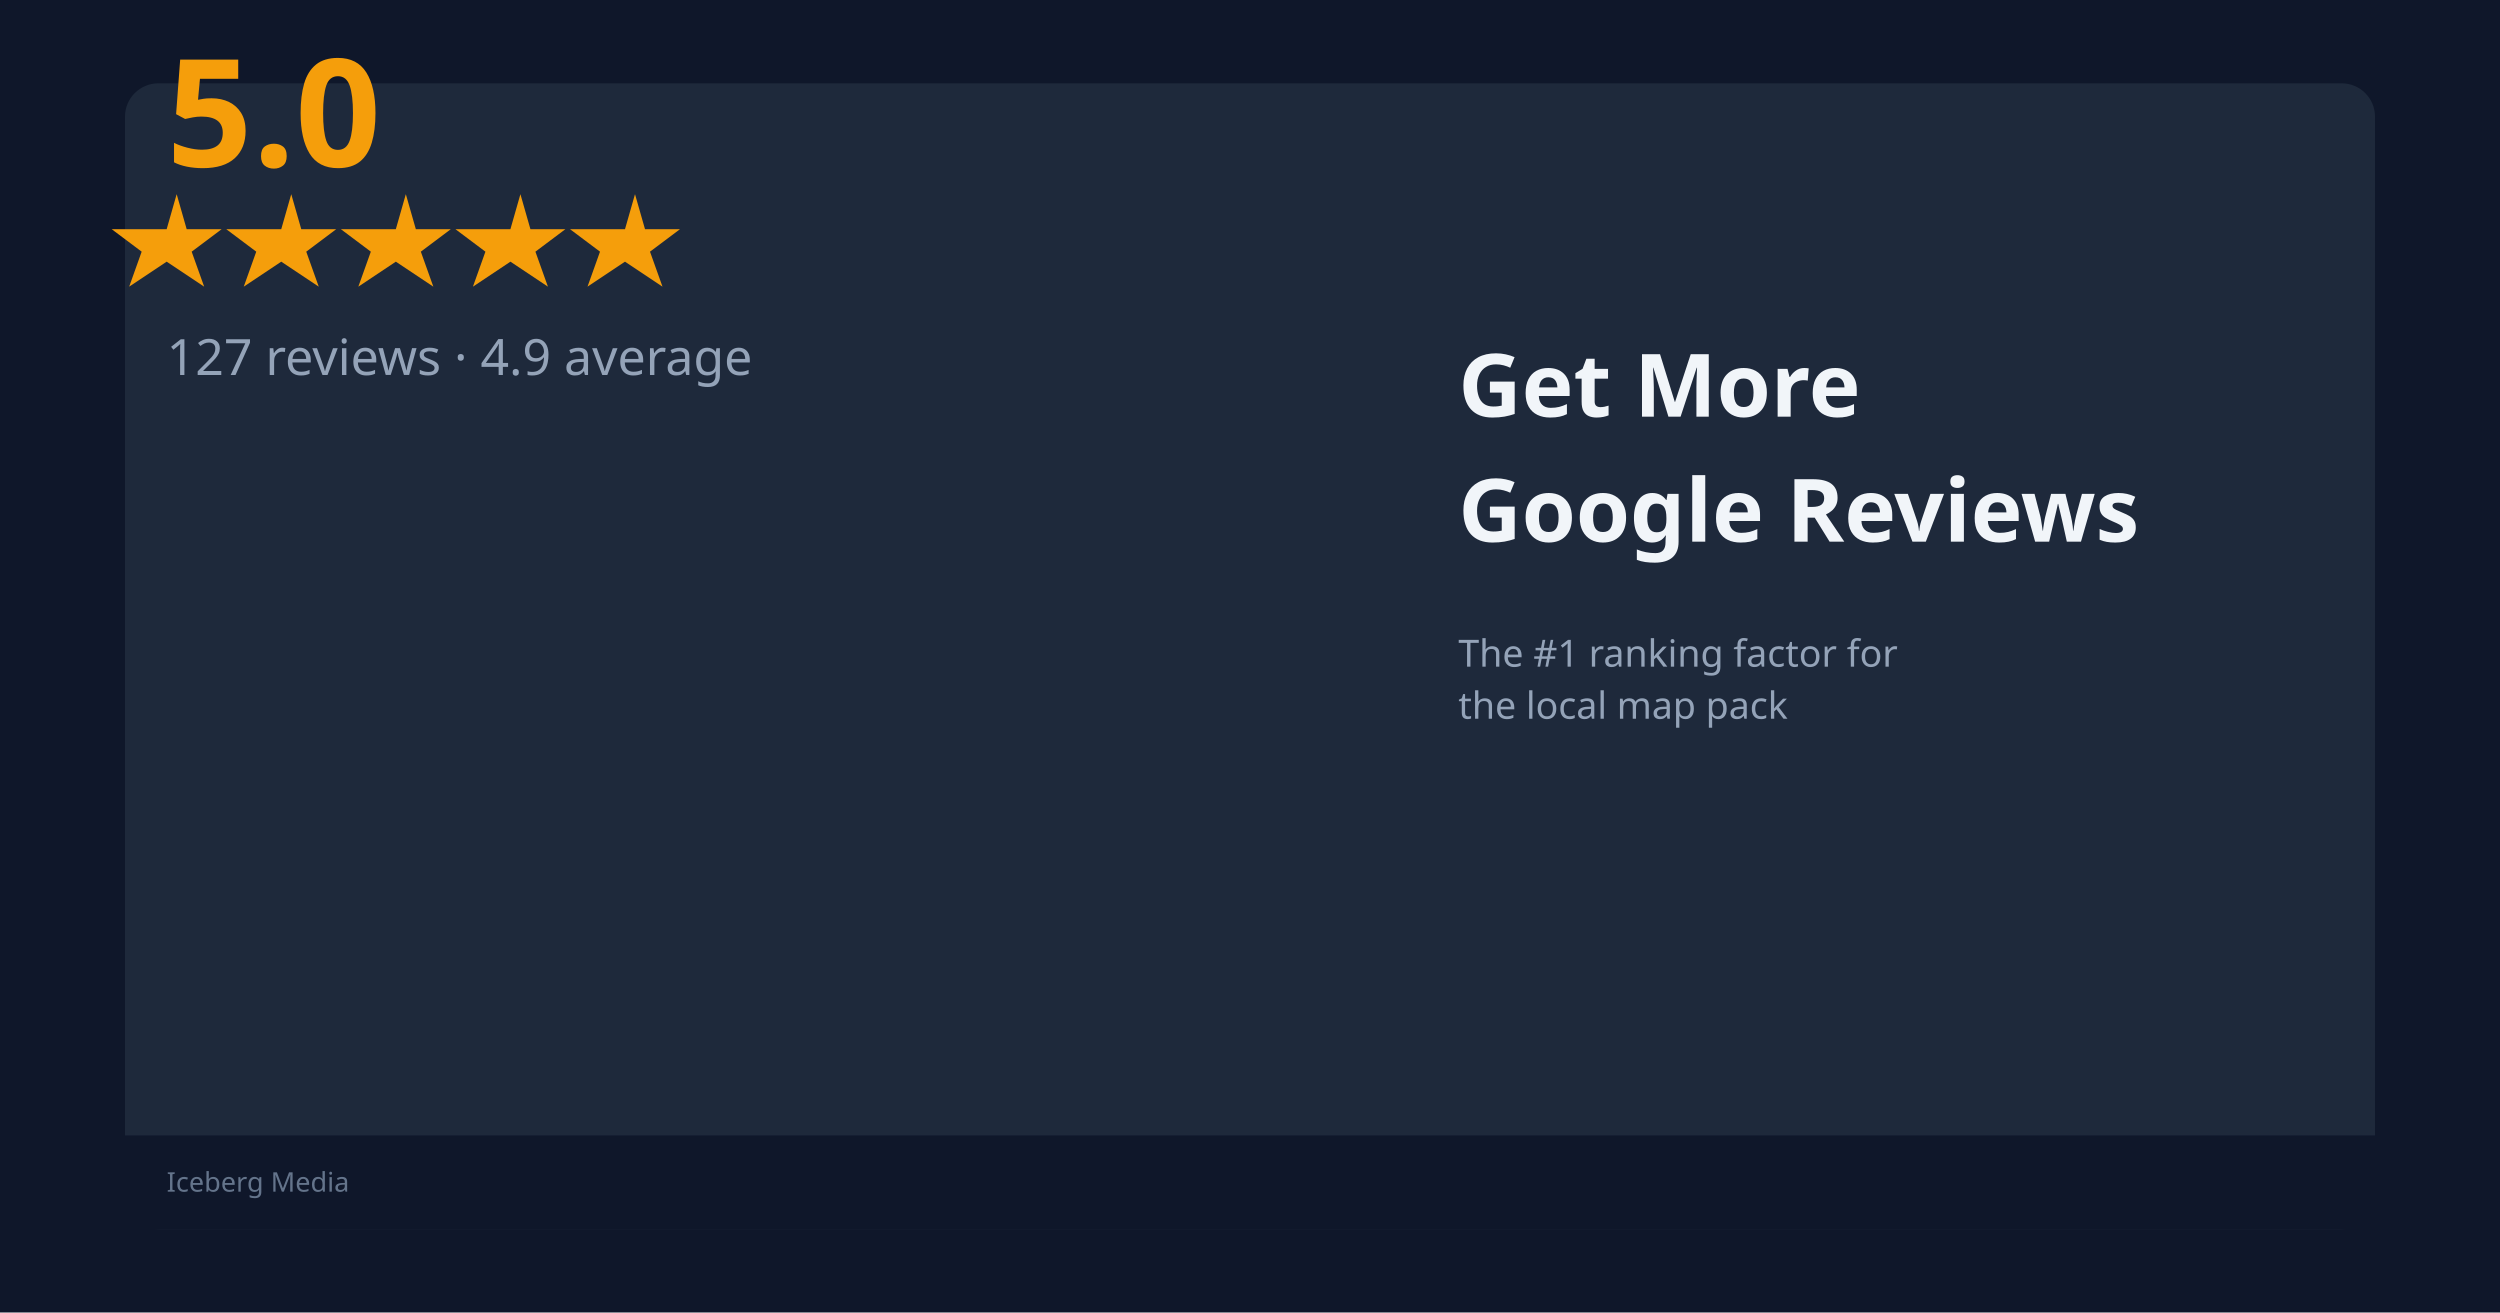
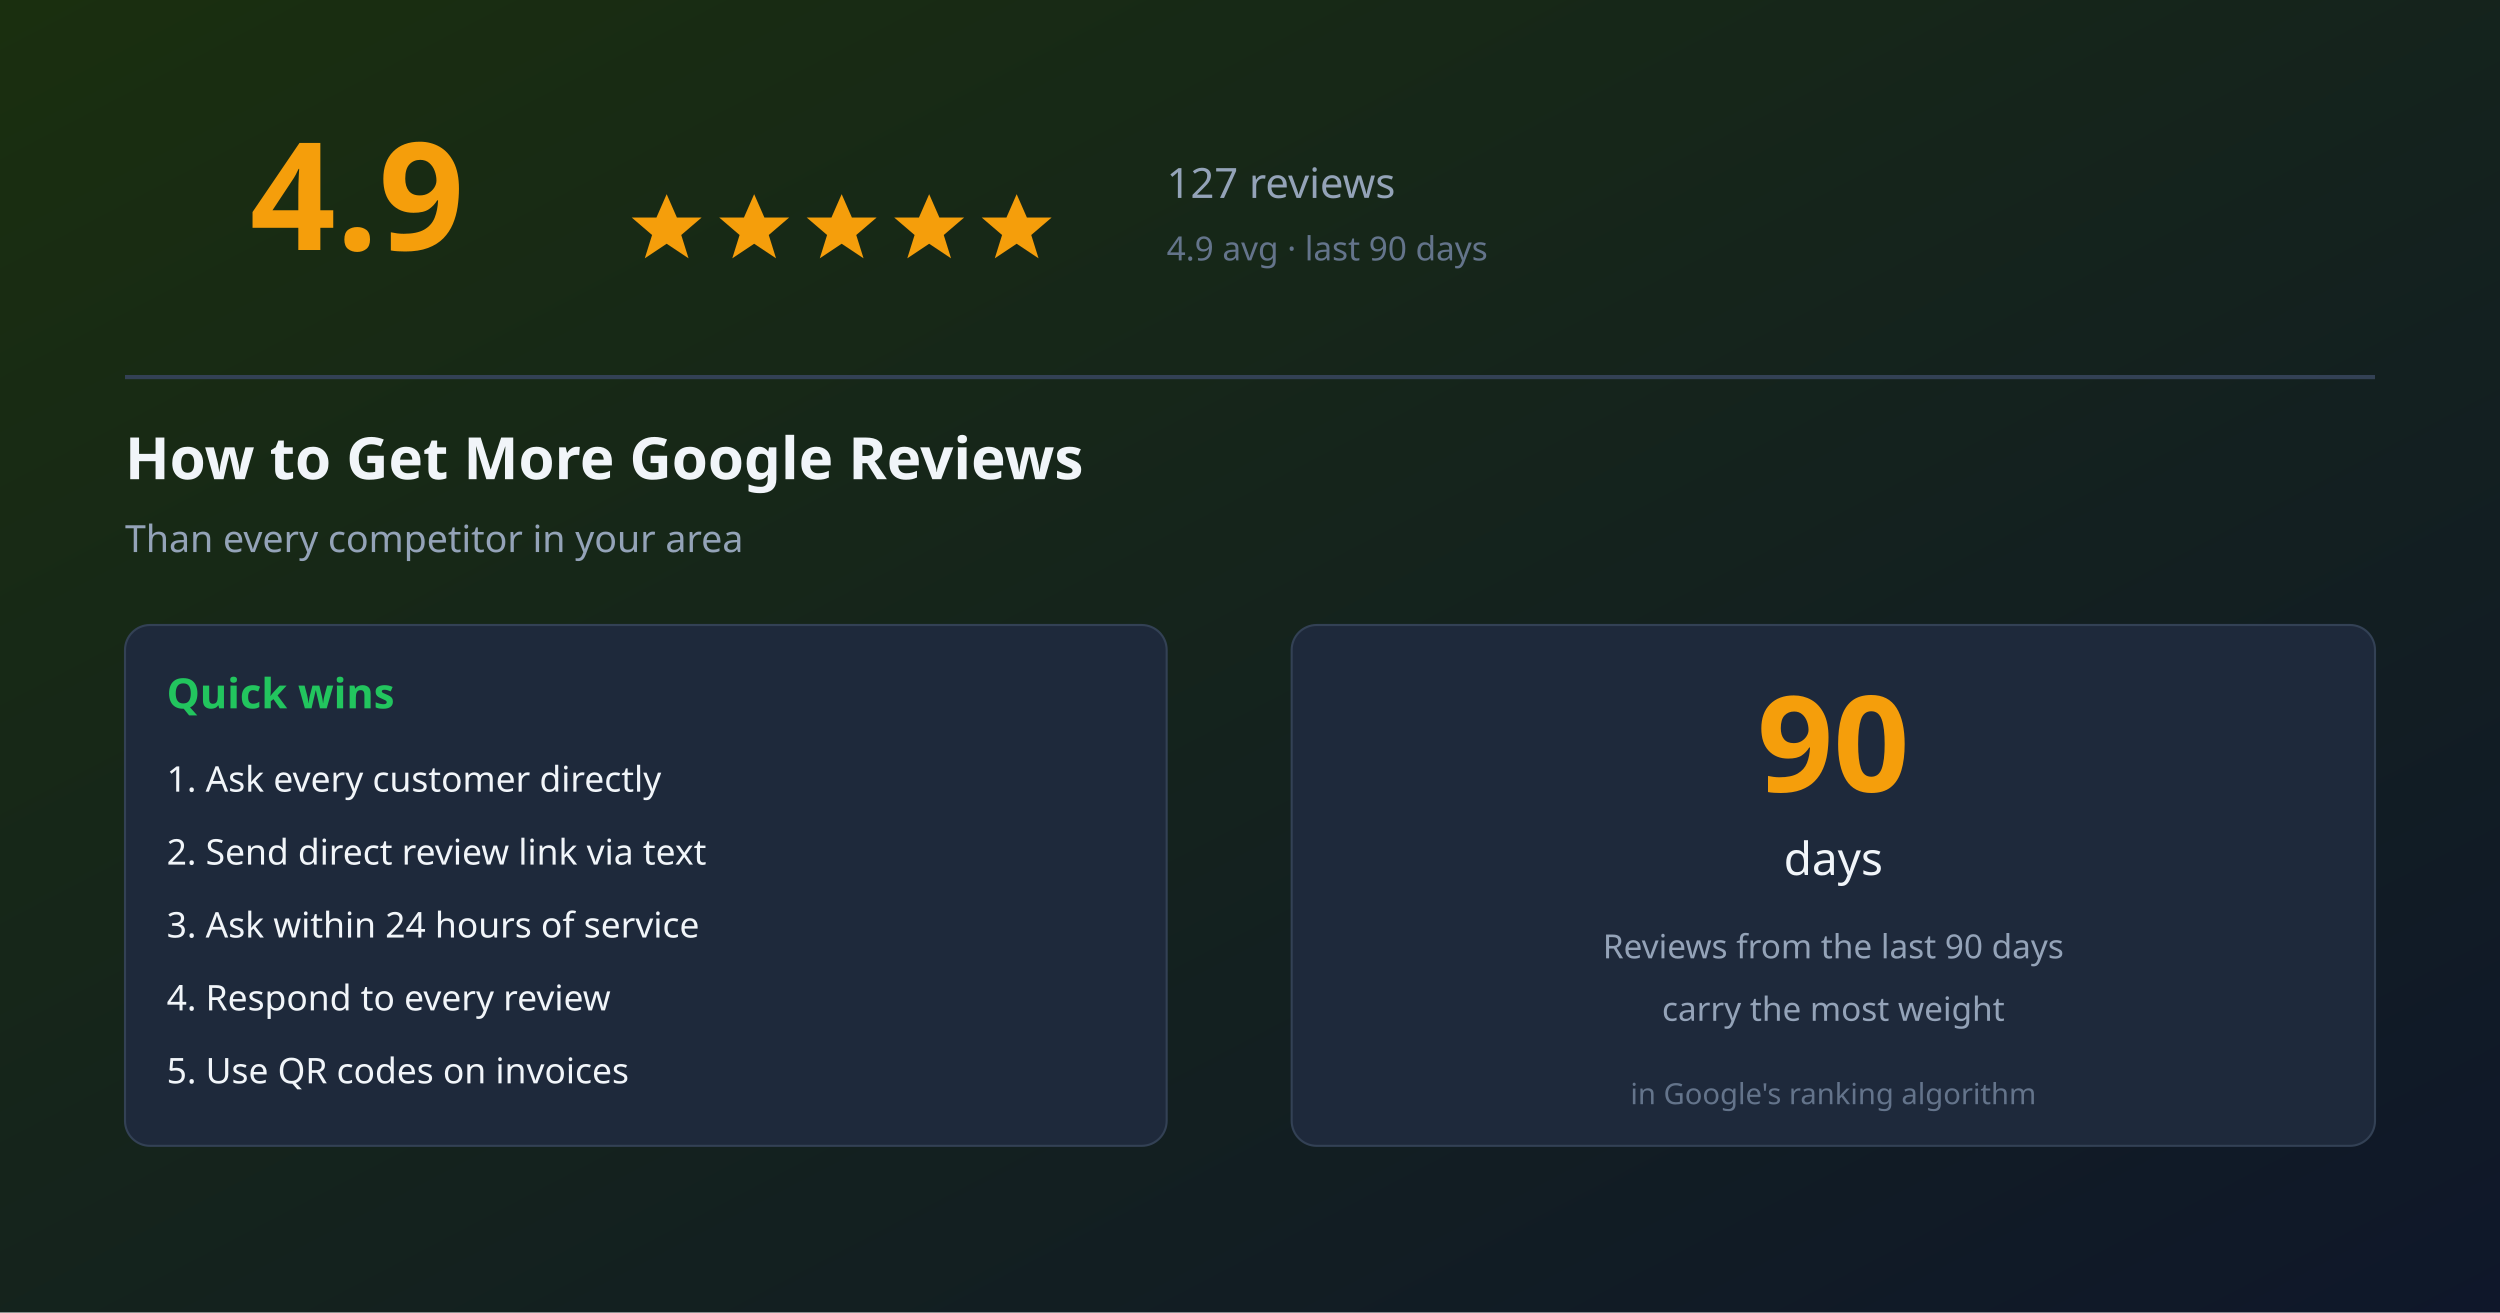
<svg xmlns="http://www.w3.org/2000/svg" width="1200" height="630" viewBox="0 0 1200 630">
-   <rect width="1200" height="630" fill="#0f172a" />
-   <rect x="60" y="40" width="1080" height="550" rx="16" fill="#1e293b" />
-   <g transform="translate(80, 80)">
-     <text x="0" y="0" font-family="system-ui" font-size="72" font-weight="900" fill="#f59e0b">5.0</text>
-     <g transform="translate(0, 30)">
-       <polygon points="0,0 8,-28 16,0 44,0 20,18 30,46 0,26 -30,46 -20,18 -44,0" fill="#f59e0b" transform="translate(0,0) scale(0.6)" />
-       <polygon points="0,0 8,-28 16,0 44,0 20,18 30,46 0,26 -30,46 -20,18 -44,0" fill="#f59e0b" transform="translate(55,0) scale(0.6)" />
-       <polygon points="0,0 8,-28 16,0 44,0 20,18 30,46 0,26 -30,46 -20,18 -44,0" fill="#f59e0b" transform="translate(110,0) scale(0.6)" />
-       <polygon points="0,0 8,-28 16,0 44,0 20,18 30,46 0,26 -30,46 -20,18 -44,0" fill="#f59e0b" transform="translate(165,0) scale(0.6)" />
-       <polygon points="0,0 8,-28 16,0 44,0 20,18 30,46 0,26 -30,46 -20,18 -44,0" fill="#f59e0b" transform="translate(220,0) scale(0.6)" />
-     </g>
-     <text x="0" y="100" font-family="system-ui" font-size="24" fill="#94a3b8">127 reviews · 4.9 average</text>
+   <defs>
+     <linearGradient id="bg" x1="0" y1="0" x2="1" y2="1">
+       <stop offset="0%" stop-color="#1a2f0f" />
+       <stop offset="100%" stop-color="#0f172a" />
+     </linearGradient>
+   </defs>
+   <rect width="1200" height="630" fill="url(#bg)" />
+   <text x="120" y="120" font-family="system-ui, sans-serif" font-size="72" font-weight="900" fill="#f59e0b">4.9</text>
+   <g transform="translate(320,110)">
+     <polygon points="0,-12 3.5,-4 12,-4 5,2 7.5,10 0,5 -7.5,10 -5,2 -12,-4 -3.5,-4" fill="#f59e0b" transform="scale(1.4)" />
+     <polygon points="30,-12 33.5,-4 42,-4 35,2 37.5,10 30,5 22.5,10 25,2 18,-4 26.5,-4" fill="#f59e0b" transform="scale(1.4)" />
+     <polygon points="60,-12 63.5,-4 72,-4 65,2 67.5,10 60,5 52.5,10 55,2 48,-4 56.5,-4" fill="#f59e0b" transform="scale(1.4)" />
+     <polygon points="90,-12 93.5,-4 102,-4 95,2 97.5,10 90,5 82.5,10 85,2 78,-4 86.5,-4" fill="#f59e0b" transform="scale(1.4)" />
+     <polygon points="120,-12 123.5,-4 132,-4 125,2 127.5,10 120,5 112.5,10 115,2 108,-4 116.5,-4" fill="#f59e0b" transform="scale(1.4)" />
  </g>
-   <text x="700" y="200" font-family="system-ui" font-size="42" font-weight="800" fill="#f1f5f9">Get More</text>
-   <text x="700" y="260" font-family="system-ui" font-size="42" font-weight="800" fill="#f1f5f9">Google Reviews</text>
-   <text x="700" y="320" font-family="system-ui" font-size="18" fill="#94a3b8">The #1 ranking factor for</text>
-   <text x="700" y="345" font-family="system-ui" font-size="18" fill="#94a3b8">the local map pack</text>
-   <rect x="60" y="545" width="1080" height="45" fill="#0f172a" />
-   <text x="80" y="572" font-family="system-ui" font-size="13" fill="#64748b">Iceberg Media</text>
+   <text x="560" y="95" font-family="system-ui, sans-serif" font-size="20" fill="#94a3b8">127 reviews</text>
+   <text x="560" y="125" font-family="system-ui, sans-serif" font-size="16" fill="#64748b">4.9 avg · last 90 days</text>
+   <rect x="60" y="180" width="1080" height="2" fill="#334155" />
+   <text x="60" y="230" font-family="system-ui, sans-serif" font-size="28" font-weight="800" fill="#f1f5f9">How to Get More Google Reviews</text>
+   <text x="60" y="265" font-family="system-ui, sans-serif" font-size="18" fill="#94a3b8">Than every competitor in your area</text>
+   <rect x="60" y="300" width="500" height="250" rx="12" fill="#1e293b" stroke="#334155" />
+   <text x="80" y="340" font-family="system-ui, sans-serif" font-size="20" font-weight="700" fill="#22c55e">Quick wins</text>
+   <text x="80" y="380" font-family="system-ui, sans-serif" font-size="17" fill="#f1f5f9">1. Ask every customer directly</text>
+   <text x="80" y="415" font-family="system-ui, sans-serif" font-size="17" fill="#f1f5f9">2. Send direct review link via text</text>
+   <text x="80" y="450" font-family="system-ui, sans-serif" font-size="17" fill="#f1f5f9">3. Ask within 24 hours of service</text>
+   <text x="80" y="485" font-family="system-ui, sans-serif" font-size="17" fill="#f1f5f9">4. Respond to every review</text>
+   <text x="80" y="520" font-family="system-ui, sans-serif" font-size="17" fill="#f1f5f9">5. Use QR codes on invoices</text>
+   <rect x="620" y="300" width="520" height="250" rx="12" fill="#1e293b" stroke="#334155" />
+   <text x="880" y="380" text-anchor="middle" font-family="system-ui, sans-serif" font-size="64" font-weight="900" fill="#f59e0b">90</text>
+   <text x="880" y="420" text-anchor="middle" font-family="system-ui, sans-serif" font-size="22" fill="#f1f5f9">days</text>
+   <text x="880" y="460" text-anchor="middle" font-family="system-ui, sans-serif" font-size="16" fill="#94a3b8">Reviews from the last 90 days</text>
+   <text x="880" y="490" text-anchor="middle" font-family="system-ui, sans-serif" font-size="16" fill="#94a3b8">carry the most weight</text>
+   <text x="880" y="530" text-anchor="middle" font-family="system-ui, sans-serif" font-size="14" fill="#64748b">in Google's ranking algorithm</text>
</svg>
